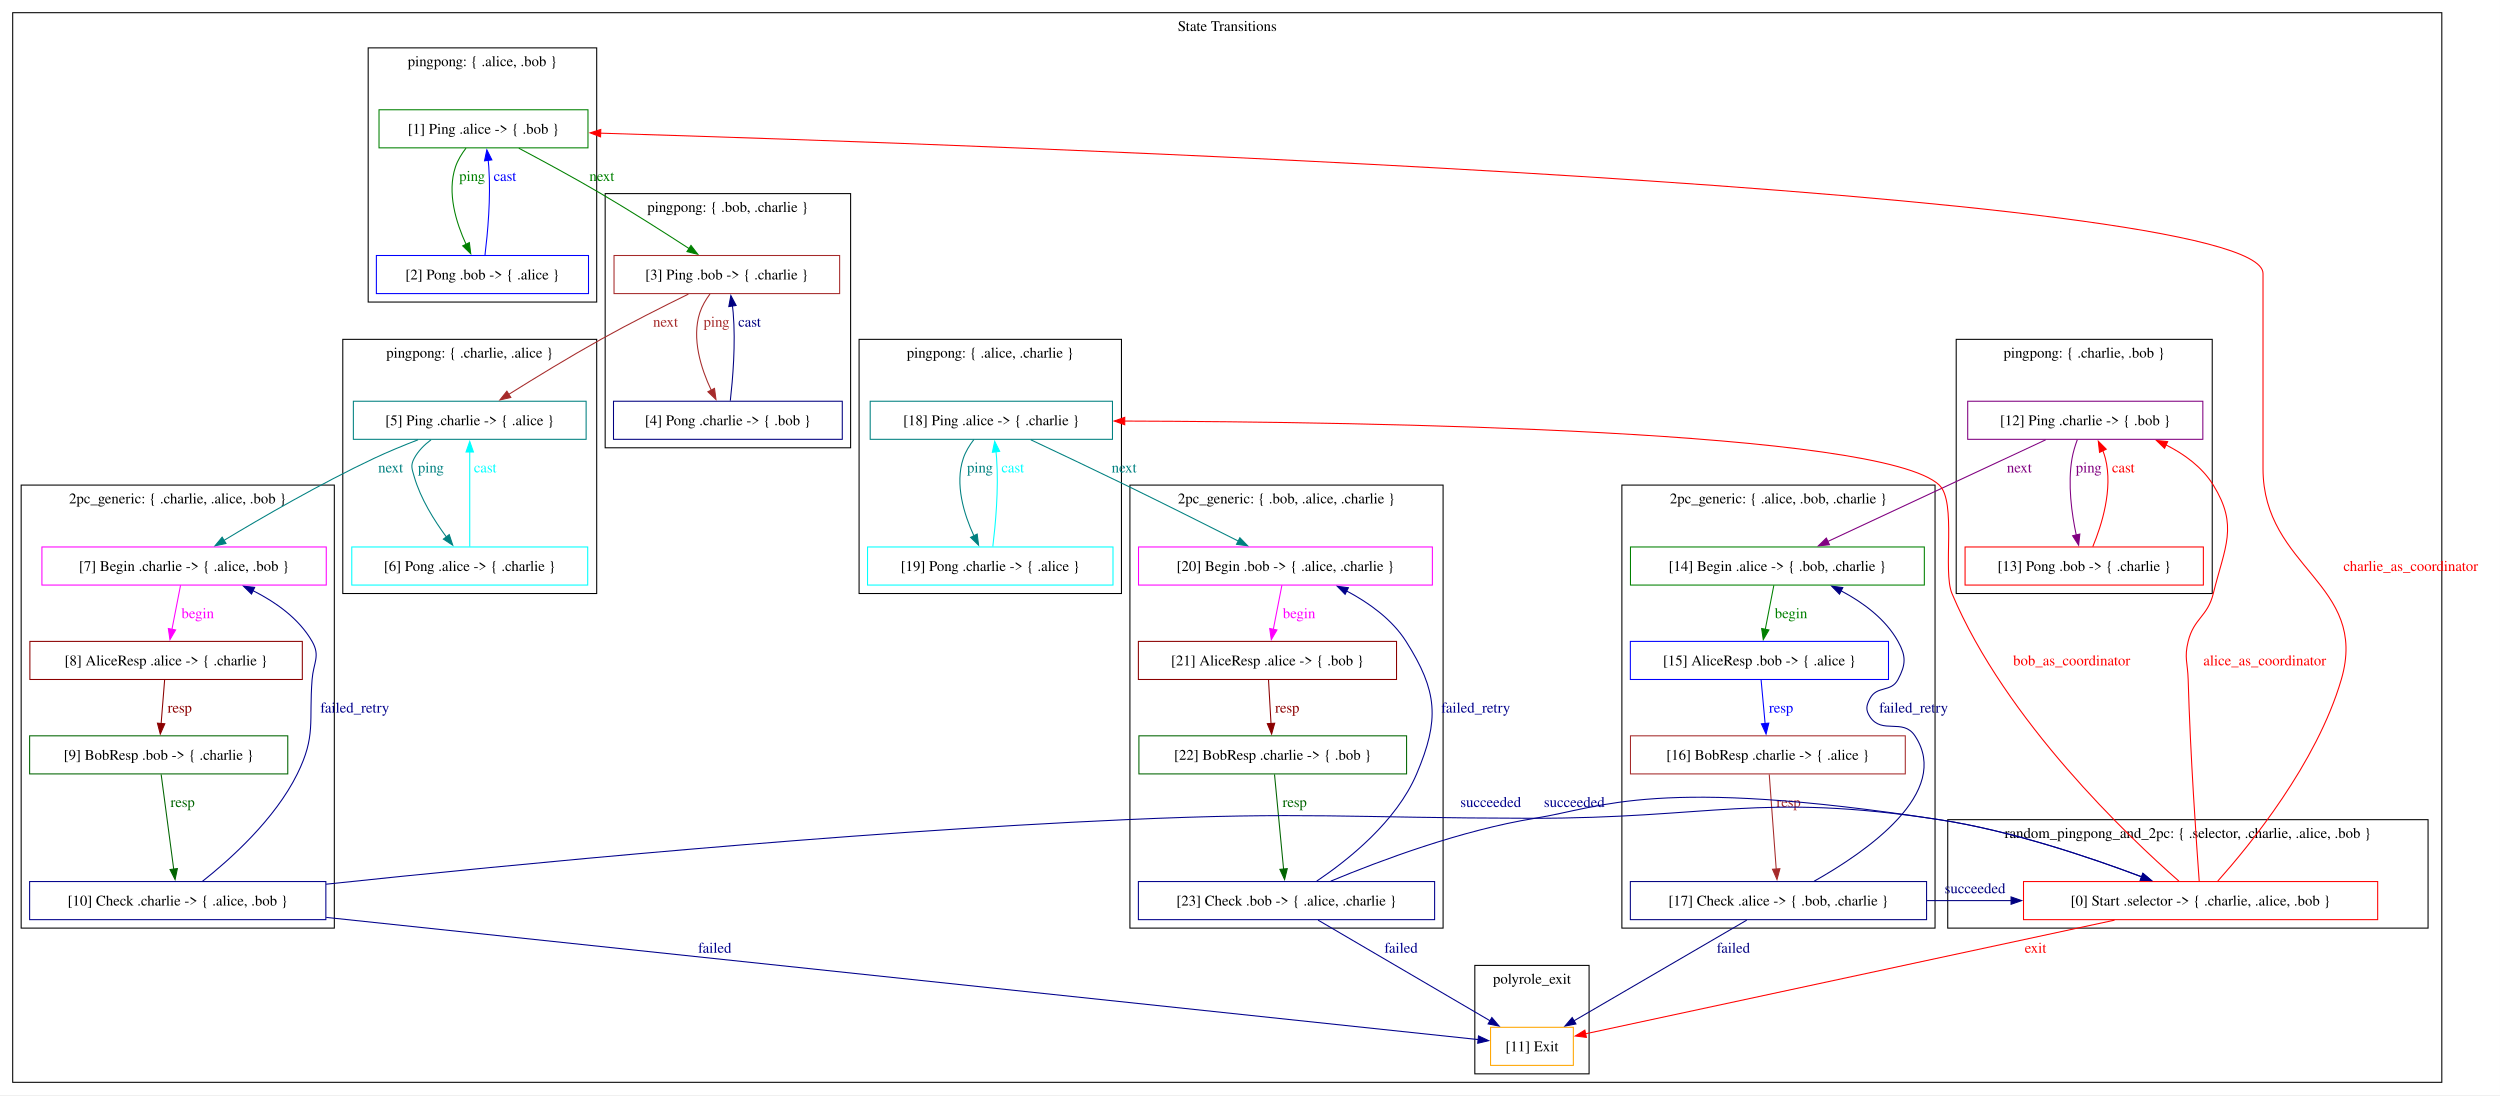
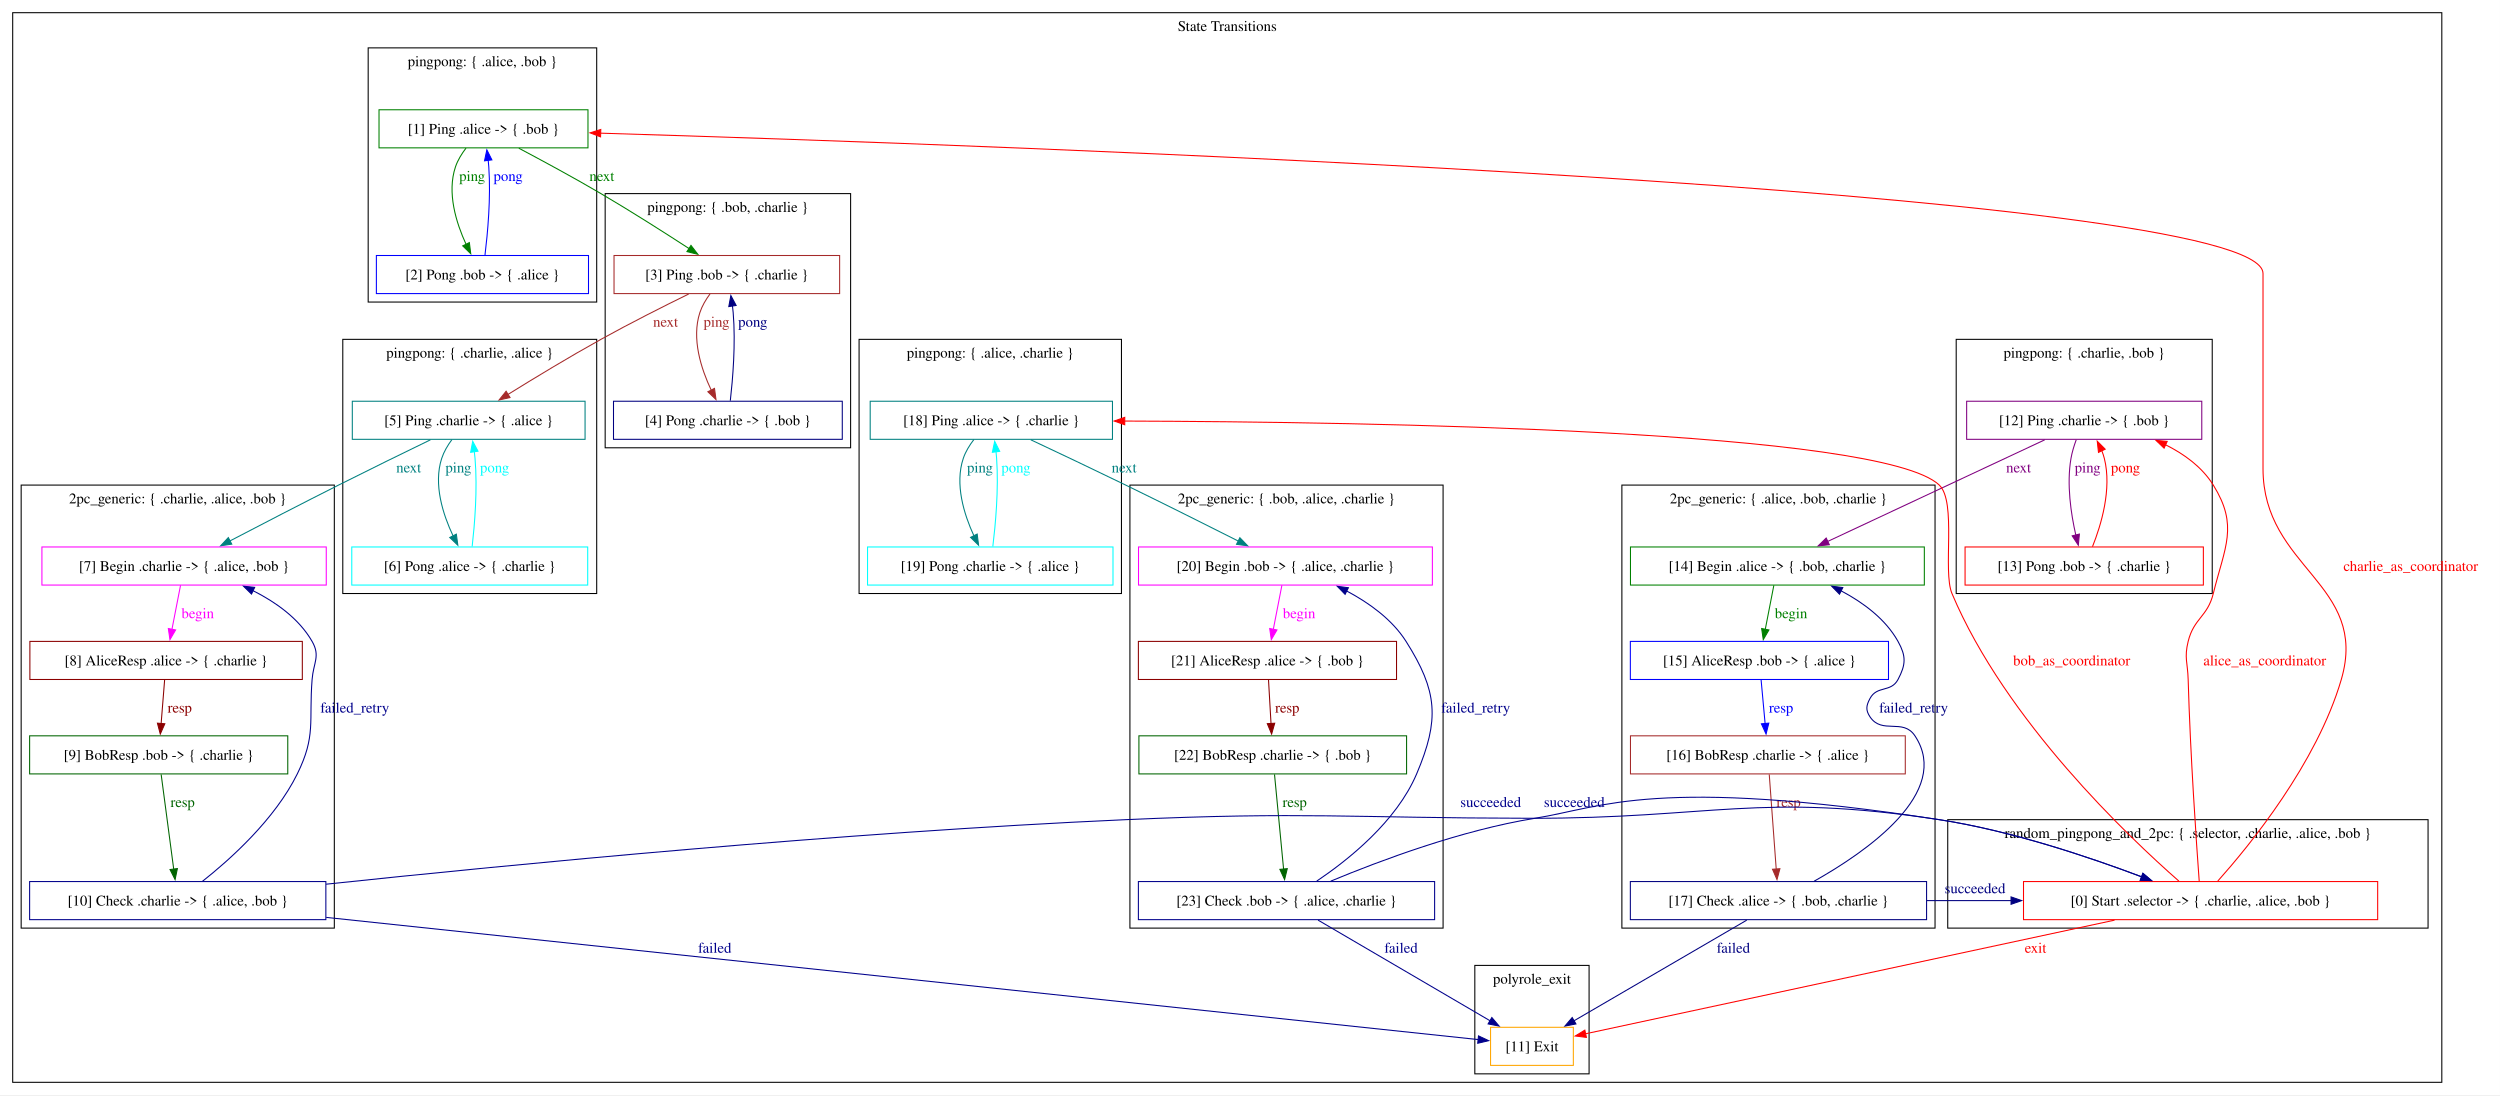
<svg xmlns="http://www.w3.org/2000/svg" width="2363pt" height="1035pt" viewBox="0.00 0.00 2363.00 1035.00">
  <g id="graph0" class="graph" transform="scale(1 1) rotate(0) translate(4 1031)">
    <polygon fill="white" stroke="none" points="-4,4 -4,-1031 2358.91,-1031 2358.91,4 -4,4" />
    <g id="clust1" class="cluster">
      <polygon fill="none" stroke="black" points="8,-8 8,-1019 2304,-1019 2304,-8 8,-8" />
      <text xml:space="preserve" text-anchor="middle" x="1156" y="-1001.7" font-family="Times,serif" font-size="14.00">State Transitions</text>
    </g>
    <g id="clust2" class="cluster">
      <polygon fill="none" stroke="black" points="1529,-153.75 1529,-572.5 1825,-572.5 1825,-153.75 1529,-153.75" />
      <text xml:space="preserve" text-anchor="middle" x="1677" y="-555.2" font-family="Times,serif" font-size="14.00">2pc_generic: { .alice, .bob, .charlie }</text>
    </g>
    <g id="clust3" class="cluster">
      <polygon fill="none" stroke="black" points="1064,-153.75 1064,-572.5 1360,-572.5 1360,-153.75 1064,-153.75" />
      <text xml:space="preserve" text-anchor="middle" x="1212" y="-555.2" font-family="Times,serif" font-size="14.00">2pc_generic: { .bob, .alice, .charlie }</text>
    </g>
    <g id="clust4" class="cluster">
      <polygon fill="none" stroke="black" points="16,-153.75 16,-572.5 312,-572.5 312,-153.75 16,-153.75" />
      <text xml:space="preserve" text-anchor="middle" x="164" y="-555.2" font-family="Times,serif" font-size="14.00">2pc_generic: { .charlie, .alice, .bob }</text>
    </g>
    <g id="clust5" class="cluster">
      <polygon fill="none" stroke="black" points="344,-745.5 344,-985.75 560,-985.75 560,-745.5 344,-745.5" />
      <text xml:space="preserve" text-anchor="middle" x="452" y="-968.45" font-family="Times,serif" font-size="14.00">pingpong: { .alice, .bob }</text>
    </g>
    <g id="clust6" class="cluster">
      <polygon fill="none" stroke="black" points="808,-470 808,-710.25 1056,-710.25 1056,-470 808,-470" />
      <text xml:space="preserve" text-anchor="middle" x="932" y="-692.95" font-family="Times,serif" font-size="14.00">pingpong: { .alice, .charlie }</text>
    </g>
    <g id="clust7" class="cluster">
      <polygon fill="none" stroke="black" points="568,-607.75 568,-848 800,-848 800,-607.75 568,-607.75" />
      <text xml:space="preserve" text-anchor="middle" x="684" y="-830.7" font-family="Times,serif" font-size="14.00">pingpong: { .bob, .charlie }</text>
    </g>
    <g id="clust8" class="cluster">
      <polygon fill="none" stroke="black" points="320,-470 320,-710.25 560,-710.25 560,-470 320,-470" />
      <text xml:space="preserve" text-anchor="middle" x="440" y="-692.95" font-family="Times,serif" font-size="14.00">pingpong: { .charlie, .alice }</text>
    </g>
    <g id="clust9" class="cluster">
      <polygon fill="none" stroke="black" points="1845,-470 1845,-710.25 2087,-710.25 2087,-470 1845,-470" />
      <text xml:space="preserve" text-anchor="middle" x="1966" y="-692.95" font-family="Times,serif" font-size="14.00">pingpong: { .charlie, .bob }</text>
    </g>
    <g id="clust10" class="cluster">
      <polygon fill="none" stroke="black" points="1390,-16 1390,-118.5 1498,-118.5 1498,-16 1390,-16" />
      <text xml:space="preserve" text-anchor="middle" x="1444" y="-101.2" font-family="Times,serif" font-size="14.00">polyrole_exit</text>
    </g>
    <g id="clust11" class="cluster">
      <polygon fill="none" stroke="black" points="1837,-153.75 1837,-256.25 2291,-256.25 2291,-153.75 1837,-153.75" />
      <text xml:space="preserve" text-anchor="middle" x="2064" y="-238.95" font-family="Times,serif" font-size="14.00">random_pingpong_and_2pc: { .selector, .charlie, .alice, .bob }</text>
    </g>
    <g id="node1" class="node">
      <polygon fill="none" stroke="green" points="1814.88,-514 1537.12,-514 1537.12,-478 1814.88,-478 1814.88,-514" />
      <text xml:space="preserve" text-anchor="middle" x="1676" y="-491.32" font-family="Times,serif" font-size="14.00">[14] Begin .alice -&gt; { .bob, .charlie }</text>
    </g>
    <g id="node2" class="node">
      <polygon fill="none" stroke="blue" points="1781,-424.75 1537,-424.75 1537,-388.75 1781,-388.75 1781,-424.75" />
      <text xml:space="preserve" text-anchor="middle" x="1659" y="-402.07" font-family="Times,serif" font-size="14.00">[15] AliceResp .bob -&gt; { .alice }</text>
    </g>
    <g id="edge23" class="edge">
      <path fill="none" stroke="green" d="M1672.64,-477.76C1670.34,-465.93 1667.22,-449.95 1664.55,-436.25" />
      <polygon fill="green" stroke="green" points="1667.99,-435.58 1662.64,-426.44 1661.12,-436.92 1667.99,-435.58" />
      <text xml:space="preserve" text-anchor="middle" x="1688.9" y="-446.7" font-family="Times,serif" font-size="14.00" fill="green">begin</text>
    </g>
    <g id="node3" class="node">
      <polygon fill="none" stroke="brown" points="1796.88,-335.5 1537.12,-335.5 1537.12,-299.5 1796.88,-299.5 1796.88,-335.5" />
      <text xml:space="preserve" text-anchor="middle" x="1667" y="-312.82" font-family="Times,serif" font-size="14.00">[16] BobResp .charlie -&gt; { .alice }</text>
    </g>
    <g id="edge24" class="edge">
      <path fill="none" stroke="blue" d="M1660.58,-388.51C1661.67,-376.68 1663.13,-360.7 1664.39,-347" />
      <polygon fill="blue" stroke="blue" points="1667.86,-347.49 1665.28,-337.21 1660.89,-346.85 1667.86,-347.49" />
      <text xml:space="preserve" text-anchor="middle" x="1679.47" y="-357.45" font-family="Times,serif" font-size="14.00" fill="blue">resp</text>
    </g>
    <g id="node4" class="node">
      <polygon fill="none" stroke="navy" points="1817,-197.75 1537,-197.75 1537,-161.75 1817,-161.75 1817,-197.75" />
      <text xml:space="preserve" text-anchor="middle" x="1677" y="-175.07" font-family="Times,serif" font-size="14.00">[17] Check .alice -&gt; { .bob, .charlie }</text>
    </g>
    <g id="edge25" class="edge">
      <path fill="none" stroke="brown" d="M1668.29,-299.03C1669.95,-276.43 1672.88,-236.74 1674.87,-209.62" />
      <polygon fill="brown" stroke="brown" points="1678.36,-209.89 1675.61,-199.66 1671.38,-209.38 1678.36,-209.89" />
      <text xml:space="preserve" text-anchor="middle" x="1686.56" y="-268.2" font-family="Times,serif" font-size="14.00" fill="brown">resp</text>
    </g>
    <g id="edge28" class="edge">
      <path fill="none" stroke="navy" d="M1710.71,-198.08C1759.8,-225.68 1841.45,-281.99 1806,-335.5 1794.67,-352.6 1774.83,-336.4 1763.5,-353.5 1759.27,-359.89 1759.91,-363.97 1763.5,-370.75 1770.16,-383.33 1783.34,-376.17 1790,-388.75 1797.49,-402.89 1797.8,-410.78 1790,-424.75 1778.17,-445.94 1757.02,-461.54 1736.13,-472.57" />
      <polygon fill="navy" stroke="navy" points="1734.69,-469.37 1727.29,-476.95 1737.8,-475.64 1734.69,-469.37" />
      <text xml:space="preserve" text-anchor="middle" x="1804.75" y="-357.45" font-family="Times,serif" font-size="14.00" fill="navy">failed_retry</text>
    </g>
    <g id="node23" class="node">
      <polygon fill="none" stroke="orange" points="1483.12,-60 1404.88,-60 1404.88,-24 1483.12,-24 1483.12,-60" />
      <text xml:space="preserve" text-anchor="middle" x="1444" y="-37.33" font-family="Times,serif" font-size="14.00">[11] Exit</text>
    </g>
    <g id="edge27" class="edge">
      <path fill="none" stroke="navy" d="M1647.02,-161.28C1605.34,-137 1529.81,-92.99 1483.55,-66.04" />
      <polygon fill="navy" stroke="navy" points="1485.58,-63.17 1475.18,-61.16 1482.05,-69.22 1485.58,-63.17" />
      <text xml:space="preserve" text-anchor="middle" x="1634.39" y="-130.45" font-family="Times,serif" font-size="14.00" fill="navy">failed</text>
    </g>
    <g id="node24" class="node">
      <polygon fill="none" stroke="red" points="2243.38,-197.75 1908.62,-197.75 1908.62,-161.75 2243.38,-161.75 2243.38,-197.75" />
      <text xml:space="preserve" text-anchor="middle" x="2076" y="-175.07" font-family="Times,serif" font-size="14.00">[0] Start .selector -&gt; { .charlie, .alice, .bob }</text>
    </g>
    <g id="edge26" class="edge">
      <path fill="none" stroke="navy" d="M1817.39,-179.75C1843.12,-179.75 1870.29,-179.75 1896.97,-179.75" />
      <polygon fill="navy" stroke="navy" points="1896.85,-183.25 1906.85,-179.75 1896.85,-176.25 1896.85,-183.25" />
      <text xml:space="preserve" text-anchor="middle" x="1862.81" y="-186.7" font-family="Times,serif" font-size="14.00" fill="navy">succeeded</text>
    </g>
    <g id="node5" class="node">
      <polygon fill="none" stroke="magenta" points="1349.88,-514 1072.12,-514 1072.12,-478 1349.88,-478 1349.88,-514" />
      <text xml:space="preserve" text-anchor="middle" x="1211" y="-491.32" font-family="Times,serif" font-size="14.00">[20] Begin .bob -&gt; { .alice, .charlie }</text>
    </g>
    <g id="node6" class="node">
      <polygon fill="none" stroke="darkred" points="1316,-424.75 1072,-424.75 1072,-388.75 1316,-388.75 1316,-424.75" />
      <text xml:space="preserve" text-anchor="middle" x="1194" y="-402.07" font-family="Times,serif" font-size="14.00">[21] AliceResp .alice -&gt; { .bob }</text>
    </g>
    <g id="edge32" class="edge">
      <path fill="none" stroke="magenta" d="M1207.64,-477.76C1205.34,-465.93 1202.22,-449.95 1199.55,-436.25" />
      <polygon fill="magenta" stroke="magenta" points="1202.99,-435.58 1197.64,-426.44 1196.12,-436.92 1202.99,-435.58" />
      <text xml:space="preserve" text-anchor="middle" x="1223.9" y="-446.7" font-family="Times,serif" font-size="14.00" fill="magenta">begin</text>
    </g>
    <g id="node7" class="node">
      <polygon fill="none" stroke="darkgreen" points="1325.5,-335.5 1072.5,-335.5 1072.5,-299.5 1325.5,-299.5 1325.5,-335.5" />
      <text xml:space="preserve" text-anchor="middle" x="1199" y="-312.82" font-family="Times,serif" font-size="14.00">[22] BobResp .charlie -&gt; { .bob }</text>
    </g>
    <g id="edge33" class="edge">
      <path fill="none" stroke="darkred" d="M1194.99,-388.51C1195.67,-376.68 1196.58,-360.7 1197.37,-347" />
      <polygon fill="darkred" stroke="darkred" points="1200.85,-347.4 1197.93,-337.21 1193.86,-347 1200.85,-347.4" />
      <text xml:space="preserve" text-anchor="middle" x="1212.7" y="-357.45" font-family="Times,serif" font-size="14.00" fill="darkred">resp</text>
    </g>
    <g id="node8" class="node">
      <polygon fill="none" stroke="darkblue" points="1352,-197.75 1072,-197.75 1072,-161.75 1352,-161.75 1352,-197.75" />
      <text xml:space="preserve" text-anchor="middle" x="1212" y="-175.07" font-family="Times,serif" font-size="14.00">[23] Check .bob -&gt; { .alice, .charlie }</text>
    </g>
    <g id="edge34" class="edge">
      <path fill="none" stroke="darkgreen" d="M1200.67,-299.03C1202.85,-276.33 1206.67,-236.38 1209.27,-209.25" />
      <polygon fill="darkgreen" stroke="darkgreen" points="1212.72,-209.95 1210.19,-199.66 1205.75,-209.28 1212.72,-209.95" />
      <text xml:space="preserve" text-anchor="middle" x="1219.7" y="-268.2" font-family="Times,serif" font-size="14.00" fill="darkgreen">resp</text>
    </g>
    <g id="edge37" class="edge">
      <path fill="none" stroke="darkblue" d="M1240.59,-198.19C1270.57,-218.34 1315.92,-254.56 1335,-299.5 1356.82,-350.9 1354.9,-377.59 1325,-424.75 1311.79,-445.59 1289.94,-461.22 1268.88,-472.39" />
      <polygon fill="darkblue" stroke="darkblue" points="1267.38,-469.23 1260,-476.83 1270.51,-475.48 1267.38,-469.23" />
      <text xml:space="preserve" text-anchor="middle" x="1390.9" y="-357.45" font-family="Times,serif" font-size="14.00" fill="darkblue">failed_retry</text>
    </g>
    <g id="edge36" class="edge">
      <path fill="none" stroke="darkblue" d="M1241.85,-161.28C1283.27,-137.05 1358.25,-93.18 1404.33,-66.21" />
      <polygon fill="darkblue" stroke="darkblue" points="1406.09,-69.24 1412.95,-61.17 1402.55,-63.2 1406.09,-69.24" />
      <text xml:space="preserve" text-anchor="middle" x="1320.27" y="-130.45" font-family="Times,serif" font-size="14.00" fill="darkblue">failed</text>
    </g>
    <g id="edge35" class="edge">
      <path fill="none" stroke="darkblue" d="M1253.83,-198.15C1300.03,-217.39 1377.11,-246.31 1446.88,-257.56 1511.16,-267.93 1561.16,-297.36 1829,-256.25 1896.45,-245.9 1970.88,-220.87 2020.22,-202.24" />
      <polygon fill="darkblue" stroke="darkblue" points="2021.47,-205.51 2029.56,-198.67 2018.97,-198.97 2021.47,-205.51" />
      <text xml:space="preserve" text-anchor="middle" x="1484" y="-268.2" font-family="Times,serif" font-size="14.00" fill="darkblue">succeeded</text>
    </g>
    <g id="node9" class="node">
      <polygon fill="none" stroke="magenta" points="304.38,-514 35.62,-514 35.62,-478 304.38,-478 304.38,-514" />
      <text xml:space="preserve" text-anchor="middle" x="170" y="-491.32" font-family="Times,serif" font-size="14.00">[7] Begin .charlie -&gt; { .alice, .bob }</text>
    </g>
    <g id="node10" class="node">
      <polygon fill="none" stroke="darkred" points="281.75,-424.75 24.25,-424.75 24.25,-388.75 281.75,-388.75 281.75,-424.75" />
      <text xml:space="preserve" text-anchor="middle" x="153" y="-402.07" font-family="Times,serif" font-size="14.00">[8] AliceResp .alice -&gt; { .charlie }</text>
    </g>
    <g id="edge14" class="edge">
      <path fill="none" stroke="magenta" d="M166.64,-477.76C164.34,-465.93 161.22,-449.95 158.55,-436.25" />
      <polygon fill="magenta" stroke="magenta" points="161.99,-435.58 156.64,-426.44 155.12,-436.92 161.99,-435.58" />
      <text xml:space="preserve" text-anchor="middle" x="182.9" y="-446.7" font-family="Times,serif" font-size="14.00" fill="magenta">begin</text>
    </g>
    <g id="node11" class="node">
      <polygon fill="none" stroke="darkgreen" points="268,-335.5 24,-335.5 24,-299.5 268,-299.5 268,-335.5" />
      <text xml:space="preserve" text-anchor="middle" x="146" y="-312.82" font-family="Times,serif" font-size="14.00">[9] BobResp .bob -&gt; { .charlie }</text>
    </g>
    <g id="edge15" class="edge">
      <path fill="none" stroke="darkred" d="M151.62,-388.51C150.67,-376.68 149.39,-360.7 148.29,-347" />
      <polygon fill="darkred" stroke="darkred" points="151.79,-346.9 147.5,-337.21 144.81,-347.46 151.79,-346.9" />
      <text xml:space="preserve" text-anchor="middle" x="165.88" y="-357.45" font-family="Times,serif" font-size="14.00" fill="darkred">resp</text>
    </g>
    <g id="node12" class="node">
      <polygon fill="none" stroke="darkblue" points="304,-197.75 24,-197.75 24,-161.75 304,-161.75 304,-197.75" />
      <text xml:space="preserve" text-anchor="middle" x="164" y="-175.07" font-family="Times,serif" font-size="14.00">[10] Check .charlie -&gt; { .alice, .bob }</text>
    </g>
    <g id="edge16" class="edge">
      <path fill="none" stroke="darkgreen" d="M148.32,-299.03C151.33,-276.33 156.62,-236.38 160.22,-209.25" />
      <polygon fill="darkgreen" stroke="darkgreen" points="163.65,-210.03 161.49,-199.65 156.71,-209.11 163.65,-210.03" />
      <text xml:space="preserve" text-anchor="middle" x="168.61" y="-268.2" font-family="Times,serif" font-size="14.00" fill="darkgreen">resp</text>
    </g>
    <g id="edge19" class="edge">
      <path fill="none" stroke="darkblue" d="M187.38,-198C213.8,-218.88 255.86,-256.62 277,-299.5 294.76,-335.51 287.88,-348.72 291,-388.75 292.24,-404.7 298.98,-410.88 291,-424.75 278.6,-446.28 256.79,-461.83 235.07,-472.73" />
      <polygon fill="darkblue" stroke="darkblue" points="233.72,-469.49 226.16,-476.92 236.7,-475.83 233.72,-469.49" />
      <text xml:space="preserve" text-anchor="middle" x="331.36" y="-357.45" font-family="Times,serif" font-size="14.00" fill="darkblue">failed_retry</text>
    </g>
    <g id="edge18" class="edge">
      <path fill="none" stroke="darkblue" d="M304.34,-163.87C586.49,-133.94 1211.06,-67.7 1393.21,-48.39" />
      <polygon fill="darkblue" stroke="darkblue" points="1393.48,-51.88 1403.06,-47.34 1392.74,-44.92 1393.48,-51.88" />
      <text xml:space="preserve" text-anchor="middle" x="671.59" y="-130.45" font-family="Times,serif" font-size="14.00" fill="darkblue">failed</text>
    </g>
    <g id="edge17" class="edge">
      <path fill="none" stroke="darkblue" d="M304.22,-195.26C480.39,-213.93 792.13,-244.26 1060,-256.25 1229.66,-263.84 1272.29,-257.85 1442.12,-257.56 1614.07,-257.27 1659.03,-282.26 1829,-256.25 1896.45,-245.93 1970.88,-220.89 2020.23,-202.26" />
      <polygon fill="darkblue" stroke="darkblue" points="2021.47,-205.53 2029.56,-198.69 2018.97,-198.99 2021.47,-205.53" />
      <text xml:space="preserve" text-anchor="middle" x="1405" y="-268.2" font-family="Times,serif" font-size="14.00" fill="darkblue">succeeded</text>
    </g>
    <g id="node13" class="node">
      <polygon fill="none" stroke="green" points="551.75,-927.25 354.25,-927.25 354.25,-891.25 551.75,-891.25 551.75,-927.25" />
      <text xml:space="preserve" text-anchor="middle" x="453" y="-904.58" font-family="Times,serif" font-size="14.00">[1] Ping .alice -&gt; { .bob }</text>
    </g>
    <g id="node14" class="node">
      <polygon fill="none" stroke="blue" points="552.25,-789.5 351.75,-789.5 351.75,-753.5 552.25,-753.5 552.25,-789.5" />
      <text xml:space="preserve" text-anchor="middle" x="452" y="-766.83" font-family="Times,serif" font-size="14.00">[2] Pong .bob -&gt; { .alice }</text>
    </g>
    <g id="edge5" class="edge">
      <path fill="none" stroke="green" d="M436.5,-891.03C432.43,-885.73 428.64,-879.61 426.5,-873.25 418.32,-848.89 427.13,-820.46 436.56,-800.02" />
      <polygon fill="green" stroke="green" points="439.63,-801.71 440.94,-791.2 433.36,-798.6 439.63,-801.71" />
      <text xml:space="preserve" text-anchor="middle" x="442.25" y="-859.95" font-family="Times,serif" font-size="14.00" fill="green">ping</text>
    </g>
    <g id="node17" class="node">
      <polygon fill="none" stroke="brown" points="789.62,-789.5 576.38,-789.5 576.38,-753.5 789.62,-753.5 789.62,-789.5" />
      <text xml:space="preserve" text-anchor="middle" x="683" y="-766.83" font-family="Times,serif" font-size="14.00">[3] Ping .bob -&gt; { .charlie }</text>
    </g>
    <g id="edge6" class="edge">
      <path fill="none" stroke="green" d="M486.36,-890.91C508.57,-879.17 538.29,-863.11 564,-848 592.42,-831.3 623.9,-811.26 647.33,-796.02" />
      <polygon fill="green" stroke="green" points="649.12,-799.04 655.58,-790.64 645.3,-793.17 649.12,-799.04" />
      <text xml:space="preserve" text-anchor="middle" x="564.88" y="-859.95" font-family="Times,serif" font-size="14.00" fill="green">next</text>
    </g>
    <g id="edge7" class="edge">
      <path fill="none" stroke="blue" d="M454.42,-789.98C456.89,-810.08 460.07,-844.06 458,-873.25 457.85,-875.32 457.66,-877.45 457.43,-879.59" />
      <polygon fill="blue" stroke="blue" points="453.98,-878.99 456.17,-889.35 460.92,-879.88 453.98,-878.99" />
-       <text xml:space="preserve" text-anchor="middle" x="473.27" y="-859.95" font-family="Times,serif" font-size="14.00" fill="blue">cast</text>
+       <text xml:space="preserve" text-anchor="middle" x="476.27" y="-859.95" font-family="Times,serif" font-size="14.00" fill="blue">pong</text>
    </g>
    <g id="node15" class="node">
      <polygon fill="none" stroke="teal" points="1047.5,-651.75 818.5,-651.75 818.5,-615.75 1047.5,-615.75 1047.5,-651.75" />
      <text xml:space="preserve" text-anchor="middle" x="933" y="-629.08" font-family="Times,serif" font-size="14.00">[18] Ping .alice -&gt; { .charlie }</text>
    </g>
    <g id="edge30" class="edge">
      <path fill="none" stroke="teal" d="M970.33,-615.29C995.68,-603.37 1029.94,-587.14 1060,-572.5 1095.94,-554.99 1136.46,-534.7 1166.47,-519.57" />
      <polygon fill="teal" stroke="teal" points="1167.92,-522.76 1175.27,-515.13 1164.76,-516.51 1167.92,-522.76" />
      <text xml:space="preserve" text-anchor="middle" x="1058.55" y="-584.45" font-family="Times,serif" font-size="14.00" fill="teal">next</text>
    </g>
    <g id="node16" class="node">
      <polygon fill="none" stroke="cyan" points="1048,-514 816,-514 816,-478 1048,-478 1048,-514" />
      <text xml:space="preserve" text-anchor="middle" x="932" y="-491.32" font-family="Times,serif" font-size="14.00">[19] Pong .charlie -&gt; { .alice }</text>
    </g>
    <g id="edge29" class="edge">
      <path fill="none" stroke="teal" d="M916.5,-615.53C912.43,-610.23 908.64,-604.11 906.5,-597.75 898.32,-573.39 907.13,-544.96 916.56,-524.52" />
      <polygon fill="teal" stroke="teal" points="919.63,-526.21 920.94,-515.7 913.36,-523.1 919.63,-526.21" />
      <text xml:space="preserve" text-anchor="middle" x="922.25" y="-584.45" font-family="Times,serif" font-size="14.00" fill="teal">ping</text>
    </g>
    <g id="edge31" class="edge">
      <path fill="none" stroke="cyan" d="M934.42,-514.48C936.89,-534.58 940.07,-568.56 938,-597.75 937.85,-599.82 937.66,-601.95 937.43,-604.09" />
      <polygon fill="cyan" stroke="cyan" points="933.98,-603.49 936.17,-613.85 940.92,-604.38 933.98,-603.49" />
-       <text xml:space="preserve" text-anchor="middle" x="953.27" y="-584.45" font-family="Times,serif" font-size="14.00" fill="cyan">cast</text>
+       <text xml:space="preserve" text-anchor="middle" x="956.27" y="-584.45" font-family="Times,serif" font-size="14.00" fill="cyan">pong</text>
    </g>
    <g id="node18" class="node">
      <polygon fill="none" stroke="navy" points="792.12,-651.75 575.88,-651.75 575.88,-615.75 792.12,-615.75 792.12,-651.75" />
      <text xml:space="preserve" text-anchor="middle" x="684" y="-629.08" font-family="Times,serif" font-size="14.00">[4] Pong .charlie -&gt; { .bob }</text>
    </g>
    <g id="edge8" class="edge">
      <path fill="none" stroke="brown" d="M667.11,-753.19C663.2,-747.89 659.55,-741.79 657.5,-735.5 649.52,-711.01 658.62,-682.59 668.27,-662.19" />
      <polygon fill="brown" stroke="brown" points="671.33,-663.89 672.74,-653.39 665.09,-660.72 671.33,-663.89" />
      <text xml:space="preserve" text-anchor="middle" x="673.25" y="-722.2" font-family="Times,serif" font-size="14.00" fill="brown">ping</text>
    </g>
    <g id="node19" class="node">
-       <polygon fill="none" stroke="teal" points="550,-651.75 330,-651.75 330,-615.75 550,-615.75 550,-651.75" />
-       <text xml:space="preserve" text-anchor="middle" x="440" y="-629.08" font-family="Times,serif" font-size="14.00">[5] Ping .charlie -&gt; { .alice }</text>
+       <polygon fill="none" stroke="teal" points="549,-651.75 329,-651.75 329,-615.75 549,-615.75 549,-651.75" />
+       <text xml:space="preserve" text-anchor="middle" x="439" y="-629.08" font-family="Times,serif" font-size="14.00">[5] Ping .charlie -&gt; { .alice }</text>
    </g>
    <g id="edge9" class="edge">
-       <path fill="none" stroke="brown" d="M646.68,-753.03C622.92,-741.37 591.32,-725.45 564,-710.25 534.19,-693.66 501.24,-673.51 476.8,-658.2" />
-       <polygon fill="brown" stroke="brown" points="478.83,-655.34 468.5,-652.97 475.1,-661.26 478.83,-655.34" />
-       <text xml:space="preserve" text-anchor="middle" x="625.07" y="-722.2" font-family="Times,serif" font-size="14.00" fill="brown">next</text>
+       <path fill="none" stroke="brown" d="M646.97,-753.13C623.18,-741.45 591.45,-725.46 564,-710.25 533.99,-693.62 500.77,-673.47 476.12,-658.17" />
+       <polygon fill="brown" stroke="brown" points="478.08,-655.26 467.74,-652.94 474.37,-661.2 478.08,-655.26" />
+       <text xml:space="preserve" text-anchor="middle" x="625.09" y="-722.2" font-family="Times,serif" font-size="14.00" fill="brown">next</text>
    </g>
    <g id="edge10" class="edge">
      <path fill="none" stroke="navy" d="M686.29,-652.25C688.6,-672.36 691.48,-706.36 689,-735.5 688.82,-737.58 688.59,-739.71 688.31,-741.86" />
      <polygon fill="navy" stroke="navy" points="684.87,-741.22 686.81,-751.63 691.79,-742.28 684.87,-741.22" />
-       <text xml:space="preserve" text-anchor="middle" x="704.49" y="-722.2" font-family="Times,serif" font-size="14.00" fill="navy">cast</text>
+       <text xml:space="preserve" text-anchor="middle" x="707.49" y="-722.2" font-family="Times,serif" font-size="14.00" fill="navy">pong</text>
    </g>
    <g id="edge12" class="edge">
-       <path fill="none" stroke="teal" d="M391.09,-615.3C377.46,-610.04 362.76,-604 349.5,-597.75 298.97,-573.95 243.23,-541.65 207.47,-520.11" />
-       <polygon fill="teal" stroke="teal" points="209.6,-517.3 199.24,-515.12 205.98,-523.29 209.6,-517.3" />
-       <text xml:space="preserve" text-anchor="middle" x="365.25" y="-584.45" font-family="Times,serif" font-size="14.00" fill="teal">next</text>
+       <path fill="none" stroke="teal" d="M402.84,-615.29C378.28,-603.37 345.1,-587.15 316,-572.5 281.38,-555.07 242.4,-534.89 213.43,-519.77" />
+       <polygon fill="teal" stroke="teal" points="215.06,-516.68 204.58,-515.15 211.82,-522.88 215.06,-516.68" />
+       <text xml:space="preserve" text-anchor="middle" x="382.3" y="-584.45" font-family="Times,serif" font-size="14.00" fill="teal">next</text>
    </g>
    <g id="node20" class="node">
      <polygon fill="none" stroke="cyan" points="551.5,-514 328.5,-514 328.5,-478 551.5,-478 551.5,-514" />
      <text xml:space="preserve" text-anchor="middle" x="440" y="-491.32" font-family="Times,serif" font-size="14.00">[6] Pong .alice -&gt; { .charlie }</text>
    </g>
    <g id="edge11" class="edge">
-       <path fill="none" stroke="teal" d="M403.39,-615.28C397,-610.51 391.22,-604.7 387.5,-597.75 383.88,-590.99 385.38,-587.87 387.5,-580.5 393.51,-559.65 406.43,-538.99 417.95,-523.43" />
-       <polygon fill="teal" stroke="teal" points="420.61,-525.71 423.94,-515.65 415.07,-521.44 420.61,-525.71" />
-       <text xml:space="preserve" text-anchor="middle" x="403.25" y="-584.45" font-family="Times,serif" font-size="14.00" fill="teal">ping</text>
+       <path fill="none" stroke="teal" d="M423.11,-615.44C419.2,-610.14 415.55,-604.04 413.5,-597.75 405.52,-573.26 414.62,-544.84 424.27,-524.44" />
+       <polygon fill="teal" stroke="teal" points="427.33,-526.14 428.74,-515.64 421.09,-522.97 427.33,-526.14" />
+       <text xml:space="preserve" text-anchor="middle" x="429.25" y="-584.45" font-family="Times,serif" font-size="14.00" fill="teal">ping</text>
    </g>
    <g id="edge13" class="edge">
-       <path fill="none" stroke="cyan" d="M440,-514.4C440,-536.97 440,-576.66 440,-603.8" />
-       <polygon fill="cyan" stroke="cyan" points="436.5,-603.77 440,-613.77 443.5,-603.77 436.5,-603.77" />
-       <text xml:space="preserve" text-anchor="middle" x="454.62" y="-584.45" font-family="Times,serif" font-size="14.00" fill="cyan">cast</text>
+       <path fill="none" stroke="cyan" d="M442.29,-514.5C444.6,-534.61 447.48,-568.61 445,-597.75 444.82,-599.83 444.59,-601.96 444.31,-604.11" />
+       <polygon fill="cyan" stroke="cyan" points="440.87,-603.47 442.81,-613.88 447.79,-604.53 440.87,-603.47" />
+       <text xml:space="preserve" text-anchor="middle" x="463.49" y="-584.45" font-family="Times,serif" font-size="14.00" fill="cyan">pong</text>
    </g>
    <g id="node21" class="node">
-       <polygon fill="none" stroke="purple" points="2078.12,-651.75 1855.88,-651.75 1855.88,-615.75 2078.12,-615.75 2078.12,-651.75" />
-       <text xml:space="preserve" text-anchor="middle" x="1967" y="-629.08" font-family="Times,serif" font-size="14.00">[12] Ping .charlie -&gt; { .bob }</text>
+       <polygon fill="none" stroke="purple" points="2077.12,-651.75 1854.88,-651.75 1854.88,-615.75 2077.12,-615.75 2077.12,-651.75" />
+       <text xml:space="preserve" text-anchor="middle" x="1966" y="-629.08" font-family="Times,serif" font-size="14.00">[12] Ping .charlie -&gt; { .bob }</text>
    </g>
    <g id="edge21" class="edge">
-       <path fill="none" stroke="purple" d="M1929.55,-615.28C1876.95,-590.74 1781.18,-546.07 1723.59,-519.2" />
-       <polygon fill="purple" stroke="purple" points="1725.22,-516.1 1714.68,-515.04 1722.26,-522.44 1725.22,-516.1" />
-       <text xml:space="preserve" text-anchor="middle" x="1904.71" y="-584.45" font-family="Times,serif" font-size="14.00" fill="purple">next</text>
+       <path fill="none" stroke="purple" d="M1928.68,-615.28C1876.26,-590.74 1780.82,-546.07 1723.43,-519.2" />
+       <polygon fill="purple" stroke="purple" points="1725.09,-516.11 1714.55,-515.04 1722.12,-522.45 1725.09,-516.11" />
+       <text xml:space="preserve" text-anchor="middle" x="1903.97" y="-584.45" font-family="Times,serif" font-size="14.00" fill="purple">next</text>
    </g>
    <g id="node22" class="node">
      <polygon fill="none" stroke="red" points="2078.62,-514 1853.38,-514 1853.38,-478 2078.62,-478 2078.62,-514" />
      <text xml:space="preserve" text-anchor="middle" x="1966" y="-491.32" font-family="Times,serif" font-size="14.00">[13] Pong .bob -&gt; { .charlie }</text>
    </g>
    <g id="edge20" class="edge">
-       <path fill="none" stroke="purple" d="M1959.43,-615.26C1957.41,-609.76 1955.51,-603.6 1954.5,-597.75 1950.28,-573.39 1954.15,-545.44 1958.51,-525.16" />
-       <polygon fill="purple" stroke="purple" points="1961.86,-526.21 1960.72,-515.67 1955.04,-524.61 1961.86,-526.21" />
-       <text xml:space="preserve" text-anchor="middle" x="1970.25" y="-584.45" font-family="Times,serif" font-size="14.00" fill="purple">ping</text>
+       <path fill="none" stroke="purple" d="M1958.43,-615.26C1956.41,-609.76 1954.51,-603.6 1953.5,-597.75 1949.28,-573.36 1953.45,-545.41 1958.08,-525.15" />
+       <polygon fill="purple" stroke="purple" points="1961.42,-526.21 1960.43,-515.66 1954.62,-524.52 1961.42,-526.21" />
+       <text xml:space="preserve" text-anchor="middle" x="1969.25" y="-584.45" font-family="Times,serif" font-size="14.00" fill="purple">ping</text>
    </g>
    <g id="edge22" class="edge">
-       <path fill="none" stroke="red" d="M1974.08,-514.24C1982.46,-534.4 1993.37,-568.71 1986,-597.75 1985.38,-600.2 1984.55,-602.66 1983.58,-605.09" />
-       <polygon fill="red" stroke="red" points="1980.5,-603.4 1979.33,-613.93 1986.81,-606.43 1980.5,-603.4" />
-       <text xml:space="preserve" text-anchor="middle" x="2002.96" y="-584.45" font-family="Times,serif" font-size="14.00" fill="red">cast</text>
+       <path fill="none" stroke="red" d="M1973.8,-514.26C1981.88,-534.43 1992.36,-568.77 1985,-597.75 1984.38,-600.2 1983.55,-602.66 1982.58,-605.09" />
+       <polygon fill="red" stroke="red" points="1979.5,-603.4 1978.33,-613.93 1985.81,-606.43 1979.5,-603.4" />
+       <text xml:space="preserve" text-anchor="middle" x="2005" y="-584.45" font-family="Times,serif" font-size="14.00" fill="red">pong</text>
    </g>
    <g id="edge1" class="edge">
      <path fill="none" stroke="red" d="M2092.22,-198.18C2122.31,-231.85 2185.85,-309.56 2209,-388.75 2235.52,-479.47 2135,-493.61 2135,-588.12 2135,-772.5 2135,-772.5 2135,-772.5 2135,-851.58 938.11,-893.84 563.62,-905.13" />
      <polygon fill="red" stroke="red" points="563.65,-901.63 553.76,-905.42 563.86,-908.62 563.65,-901.63" />
      <text xml:space="preserve" text-anchor="middle" x="2274.66" y="-491.32" font-family="Times,serif" font-size="14.00" fill="red">charlie_as_coordinator</text>
    </g>
    <g id="edge3" class="edge">
      <path fill="none" stroke="red" d="M2055.48,-198.17C2008.18,-239.66 1891.7,-349.89 1841,-470 1832.08,-491.13 1845.61,-556.69 1829,-572.5 1774.49,-624.39 1292.48,-632.28 1058.86,-633.02" />
      <polygon fill="red" stroke="red" points="1059.09,-629.52 1049.1,-633.05 1059.11,-636.52 1059.09,-629.52" />
      <text xml:space="preserve" text-anchor="middle" x="1954.15" y="-402.07" font-family="Times,serif" font-size="14.00" fill="red">bob_as_coordinator</text>
    </g>
    <g id="edge2" class="edge">
-       <path fill="none" stroke="red" d="M2074.7,-197.99C2072.08,-233.61 2066.25,-317.89 2064.25,-388.75 2063.8,-404.74 2060.42,-409.21 2064.25,-424.75 2069.69,-446.8 2082.56,-447.95 2088,-470 2098.9,-514.23 2111.98,-533.77 2088,-572.5 2077.52,-589.42 2060.71,-601.74 2042.91,-610.65" />
-       <polygon fill="red" stroke="red" points="2041.93,-607.25 2034.33,-614.63 2044.87,-613.6 2041.93,-607.25" />
+       <path fill="none" stroke="red" d="M2074.7,-197.99C2072.08,-233.61 2066.25,-317.89 2064.25,-388.75 2063.8,-404.74 2060.42,-409.21 2064.25,-424.75 2069.69,-446.8 2082.56,-447.95 2088,-470 2098.9,-514.23 2112.05,-533.81 2088,-572.5 2077.43,-589.51 2060.47,-601.87 2042.52,-610.78" />
+       <polygon fill="red" stroke="red" points="2041.49,-607.4 2033.86,-614.75 2044.41,-613.77 2041.49,-607.4" />
      <text xml:space="preserve" text-anchor="middle" x="2136.62" y="-402.07" font-family="Times,serif" font-size="14.00" fill="red">alice_as_coordinator</text>
    </g>
    <g id="edge4" class="edge">
      <path fill="none" stroke="red" d="M1994.67,-161.28C1862.17,-132.82 1603.57,-77.27 1494.47,-53.84" />
      <polygon fill="red" stroke="red" points="1495.46,-50.47 1484.94,-51.79 1493.99,-57.32 1495.46,-50.47" />
      <text xml:space="preserve" text-anchor="middle" x="1920" y="-130.45" font-family="Times,serif" font-size="14.00" fill="red">exit</text>
    </g>
  </g>
</svg>
